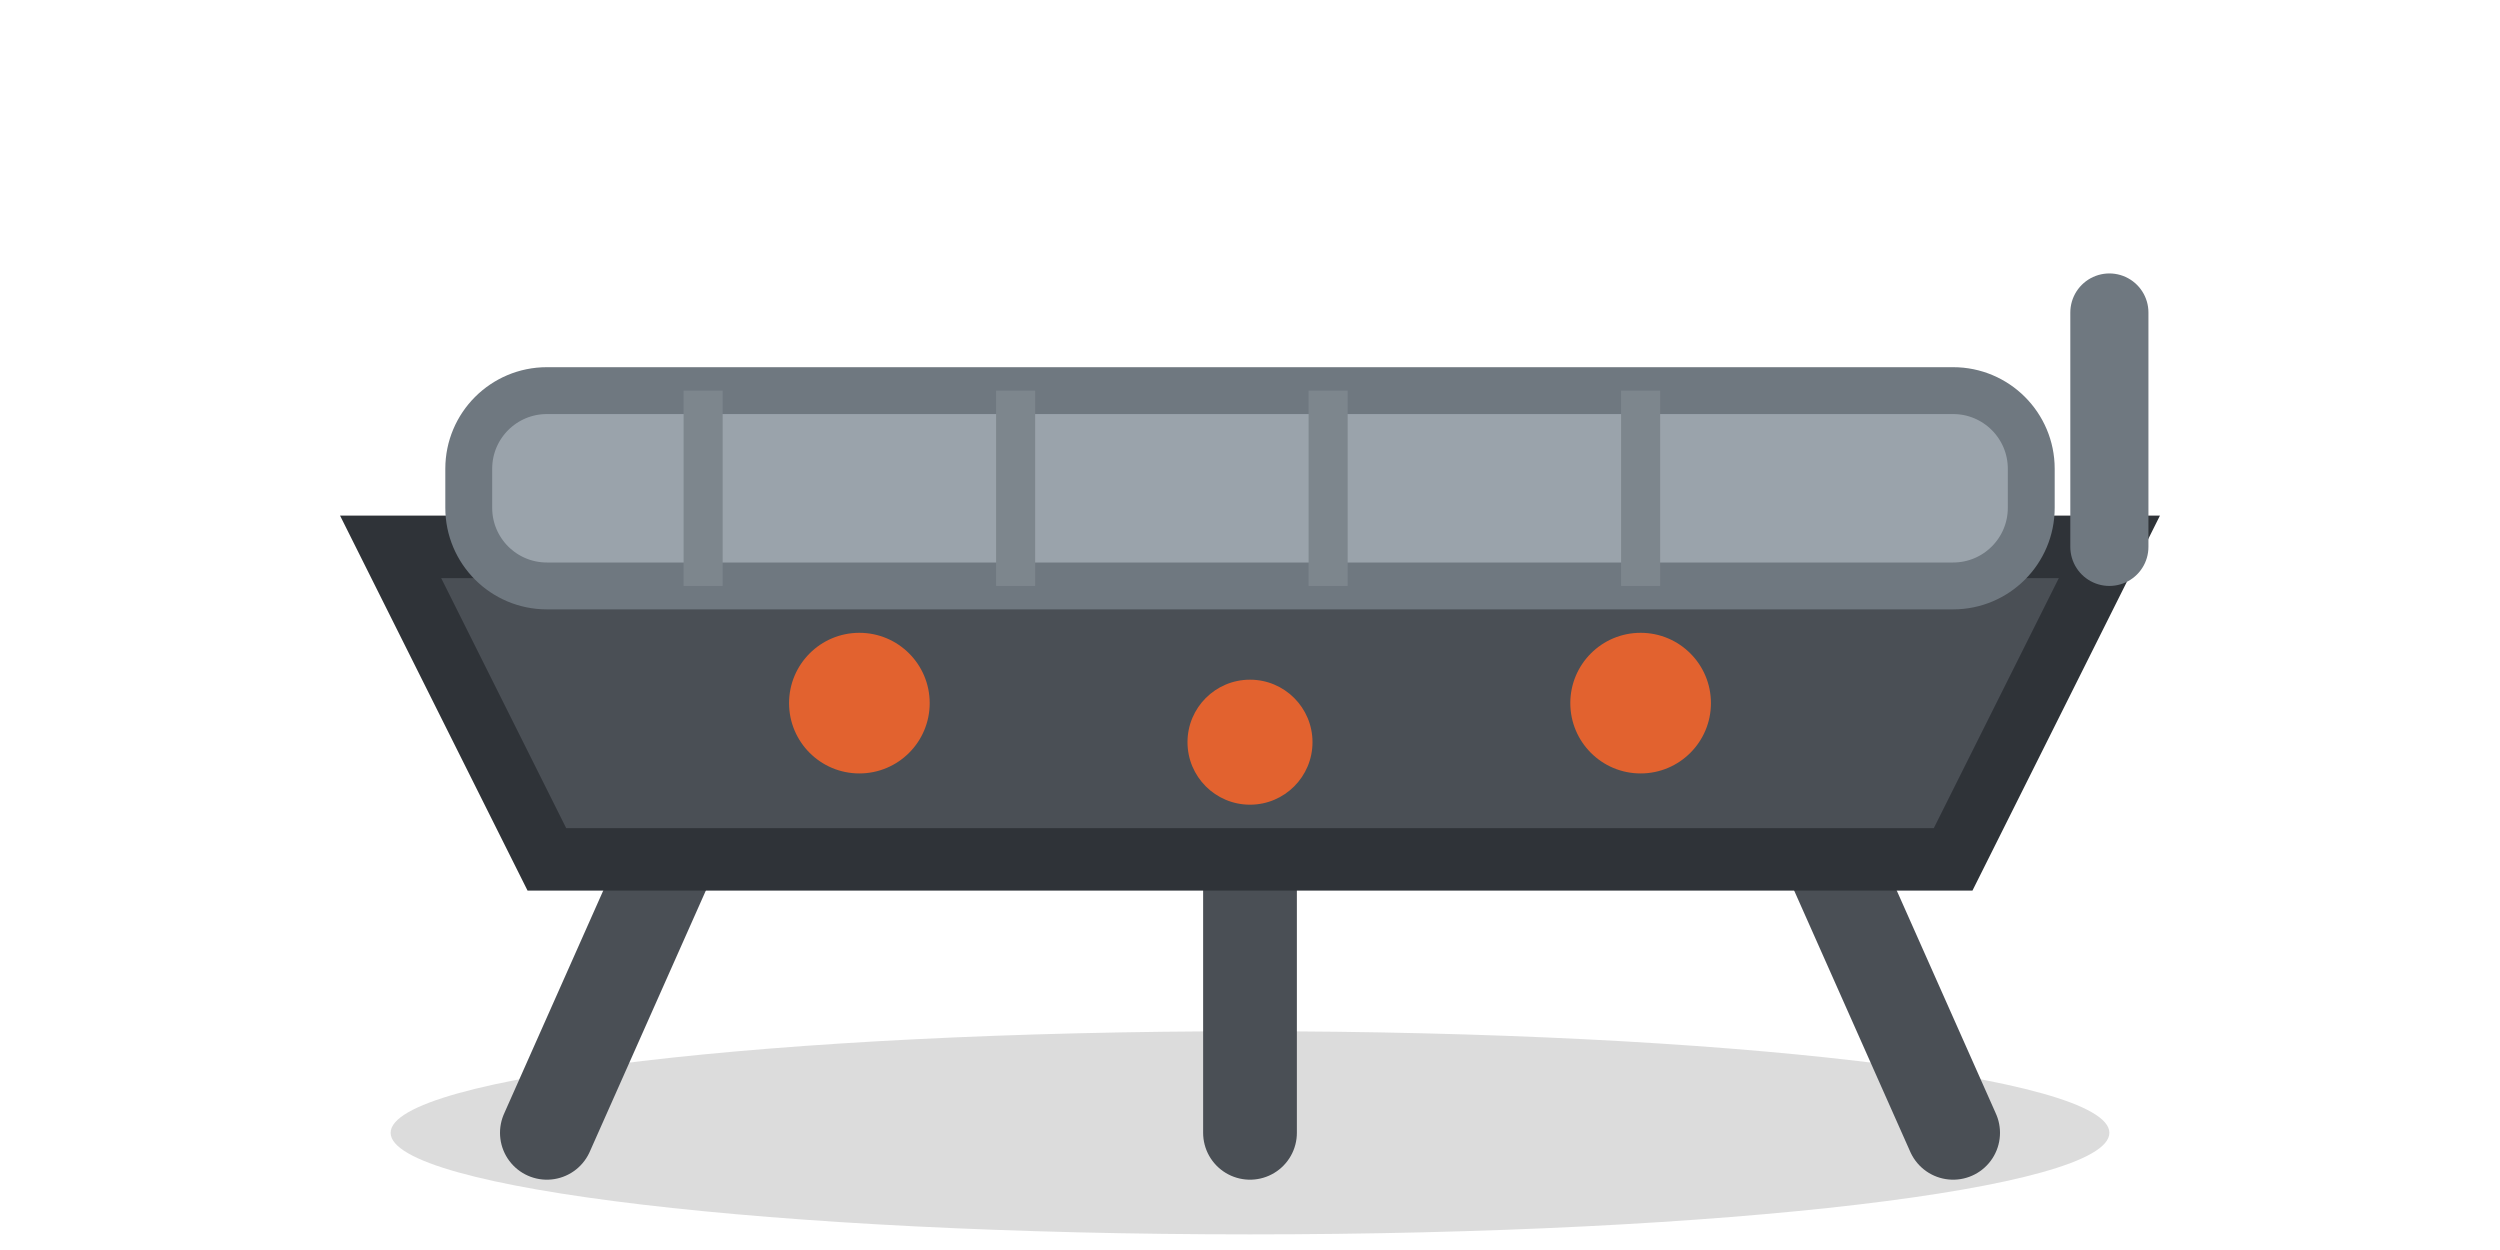
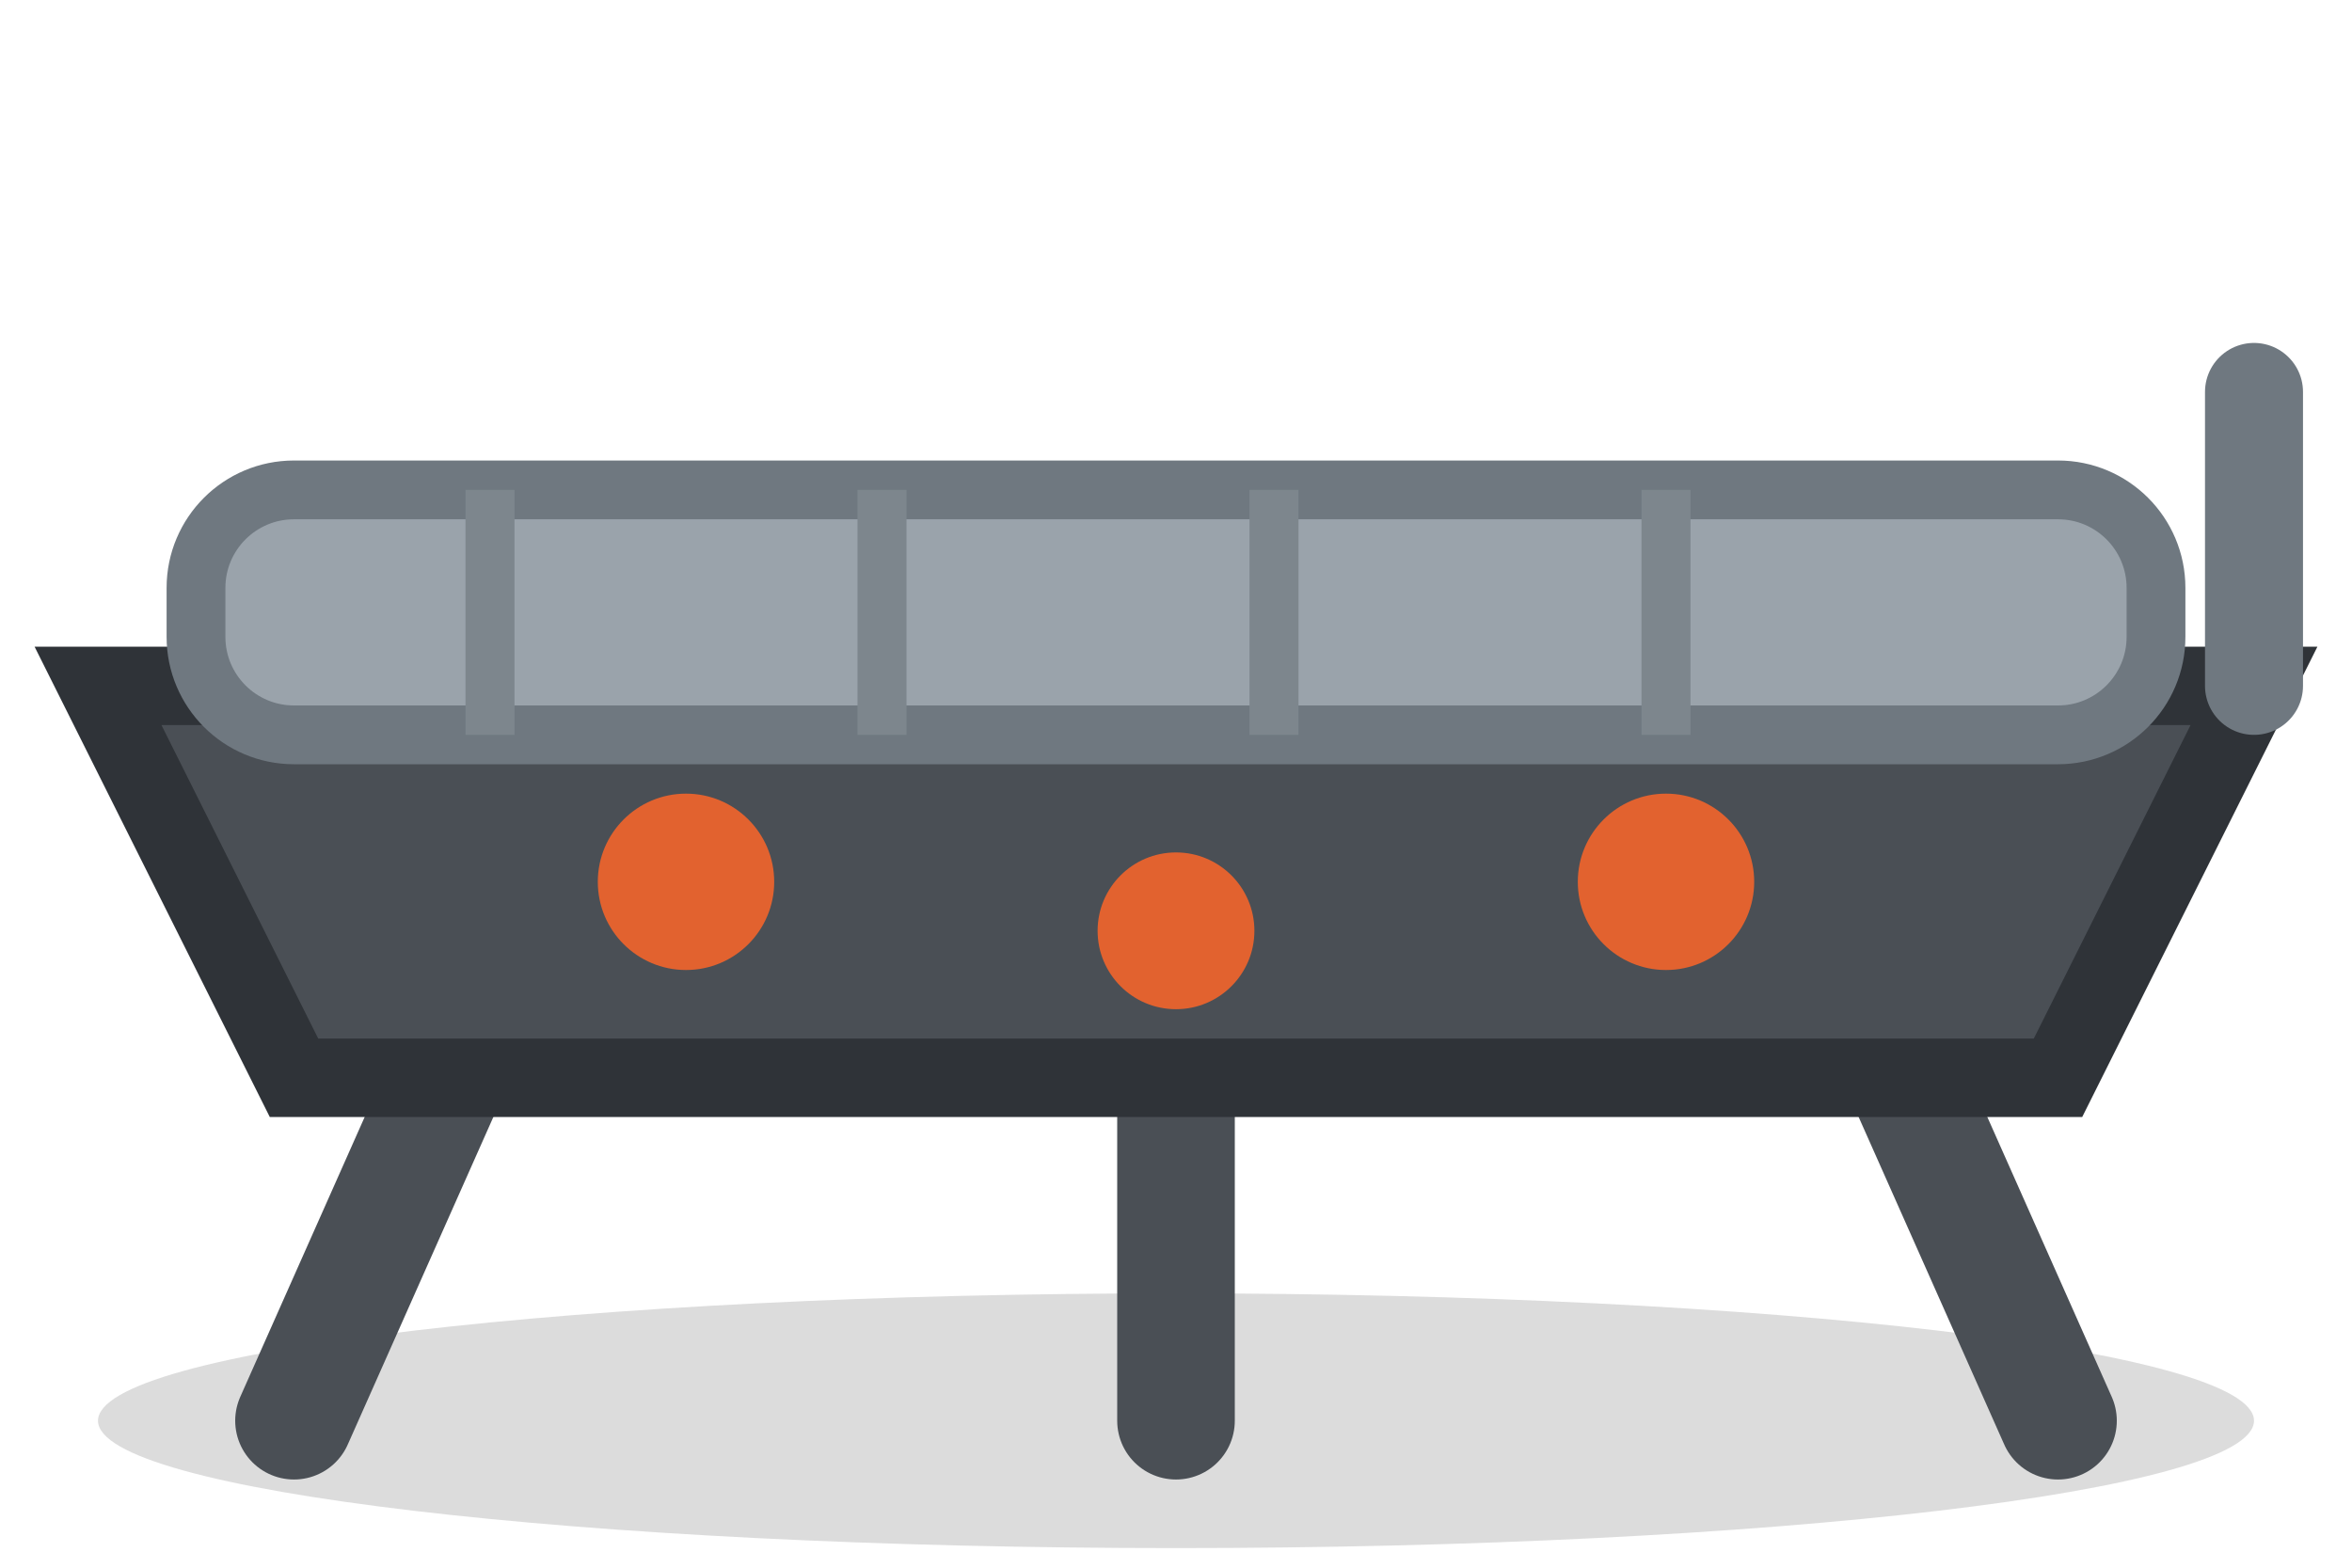
- <svg xmlns="http://www.w3.org/2000/svg" viewBox="0 0 64 32" width="64" height="32">
+ <svg xmlns="http://www.w3.org/2000/svg" viewBox="8 0 48 32" width="48" height="32">
  <ellipse cx="32" cy="29" rx="22" ry="2.6" fill="#000" opacity=".14" />
  <g stroke="#4a4f55" stroke-width="2.4" stroke-linecap="round">
    <path d="M18 20l-4 9M46 20l4 9M32 20v9" />
  </g>
  <path d="M10 14h44l-4 8H14z" fill="#4a4f55" stroke="#2f3338" stroke-width="1.6" />
  <rect x="12" y="10" width="40" height="5" rx="2" fill="#9aa3ab" stroke="#6f7880" stroke-width="1.2" />
  <g stroke="#7d868d" stroke-width="1">
    <path d="M18 10v5M26 10v5M34 10v5M42 10v5" />
  </g>
  <g fill="#e2622f">
    <circle cx="22" cy="18" r="1.8" />
    <circle cx="32" cy="19" r="1.6" />
    <circle cx="42" cy="18" r="1.8" />
  </g>
  <path d="M54 14v-6" stroke="#6f7880" stroke-width="2" stroke-linecap="round" />
</svg>
